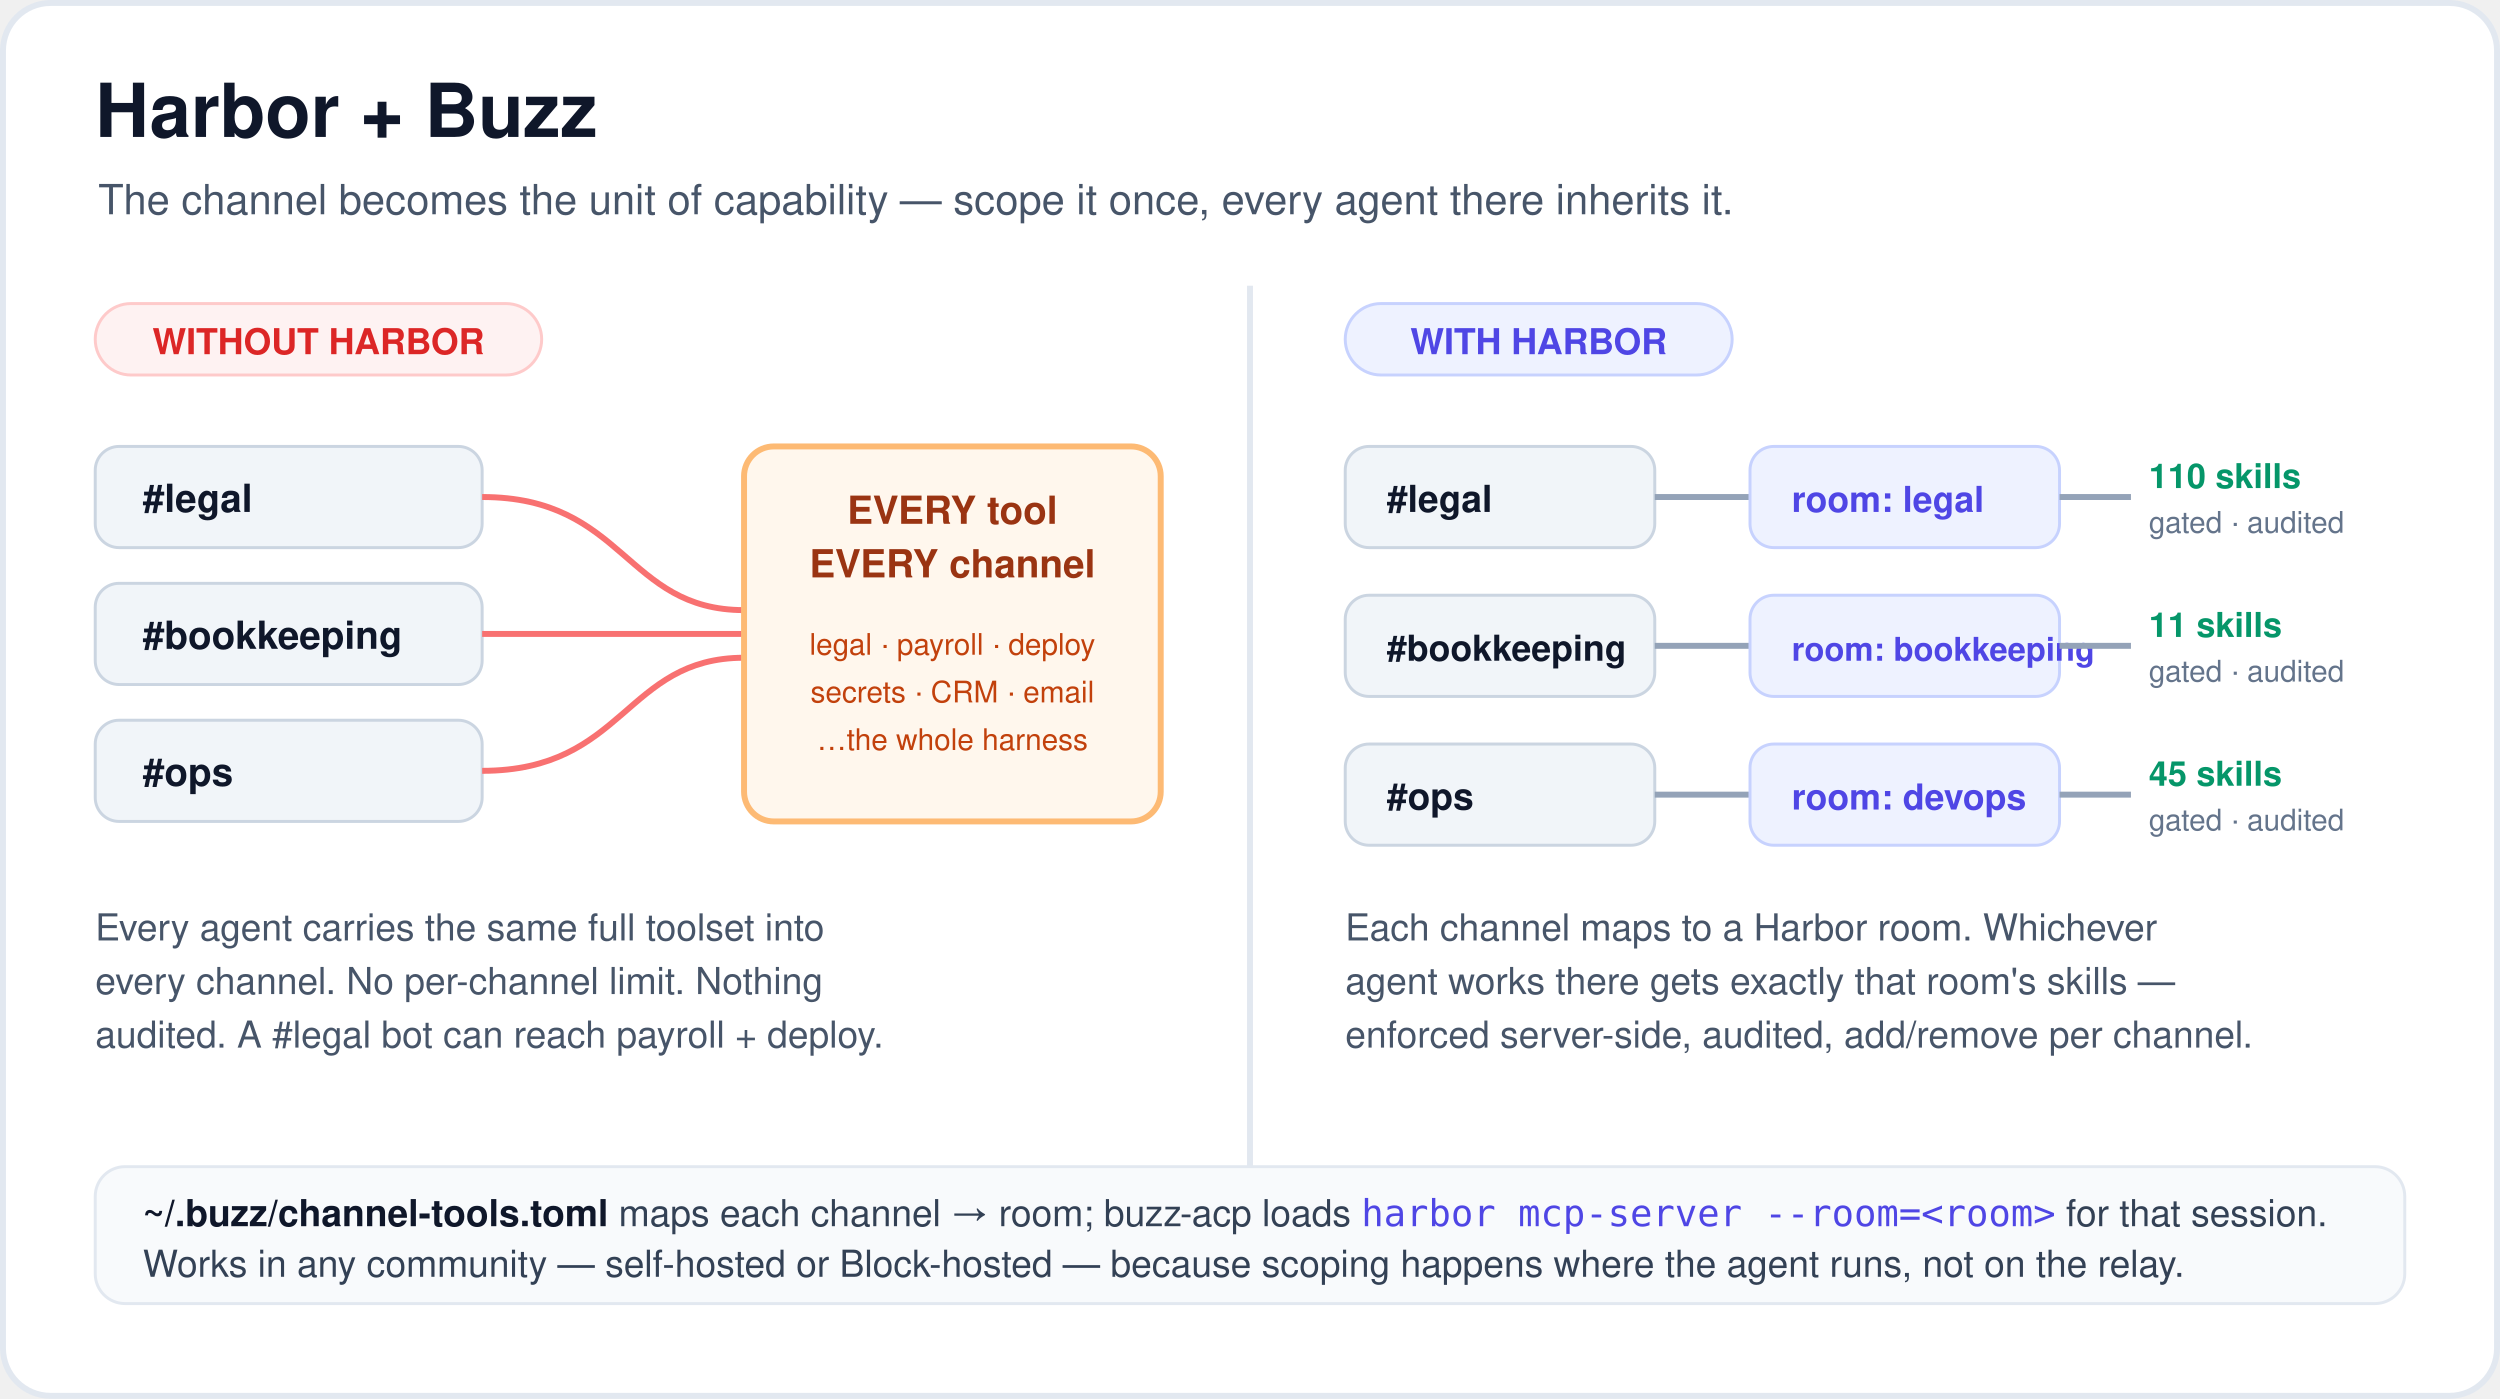
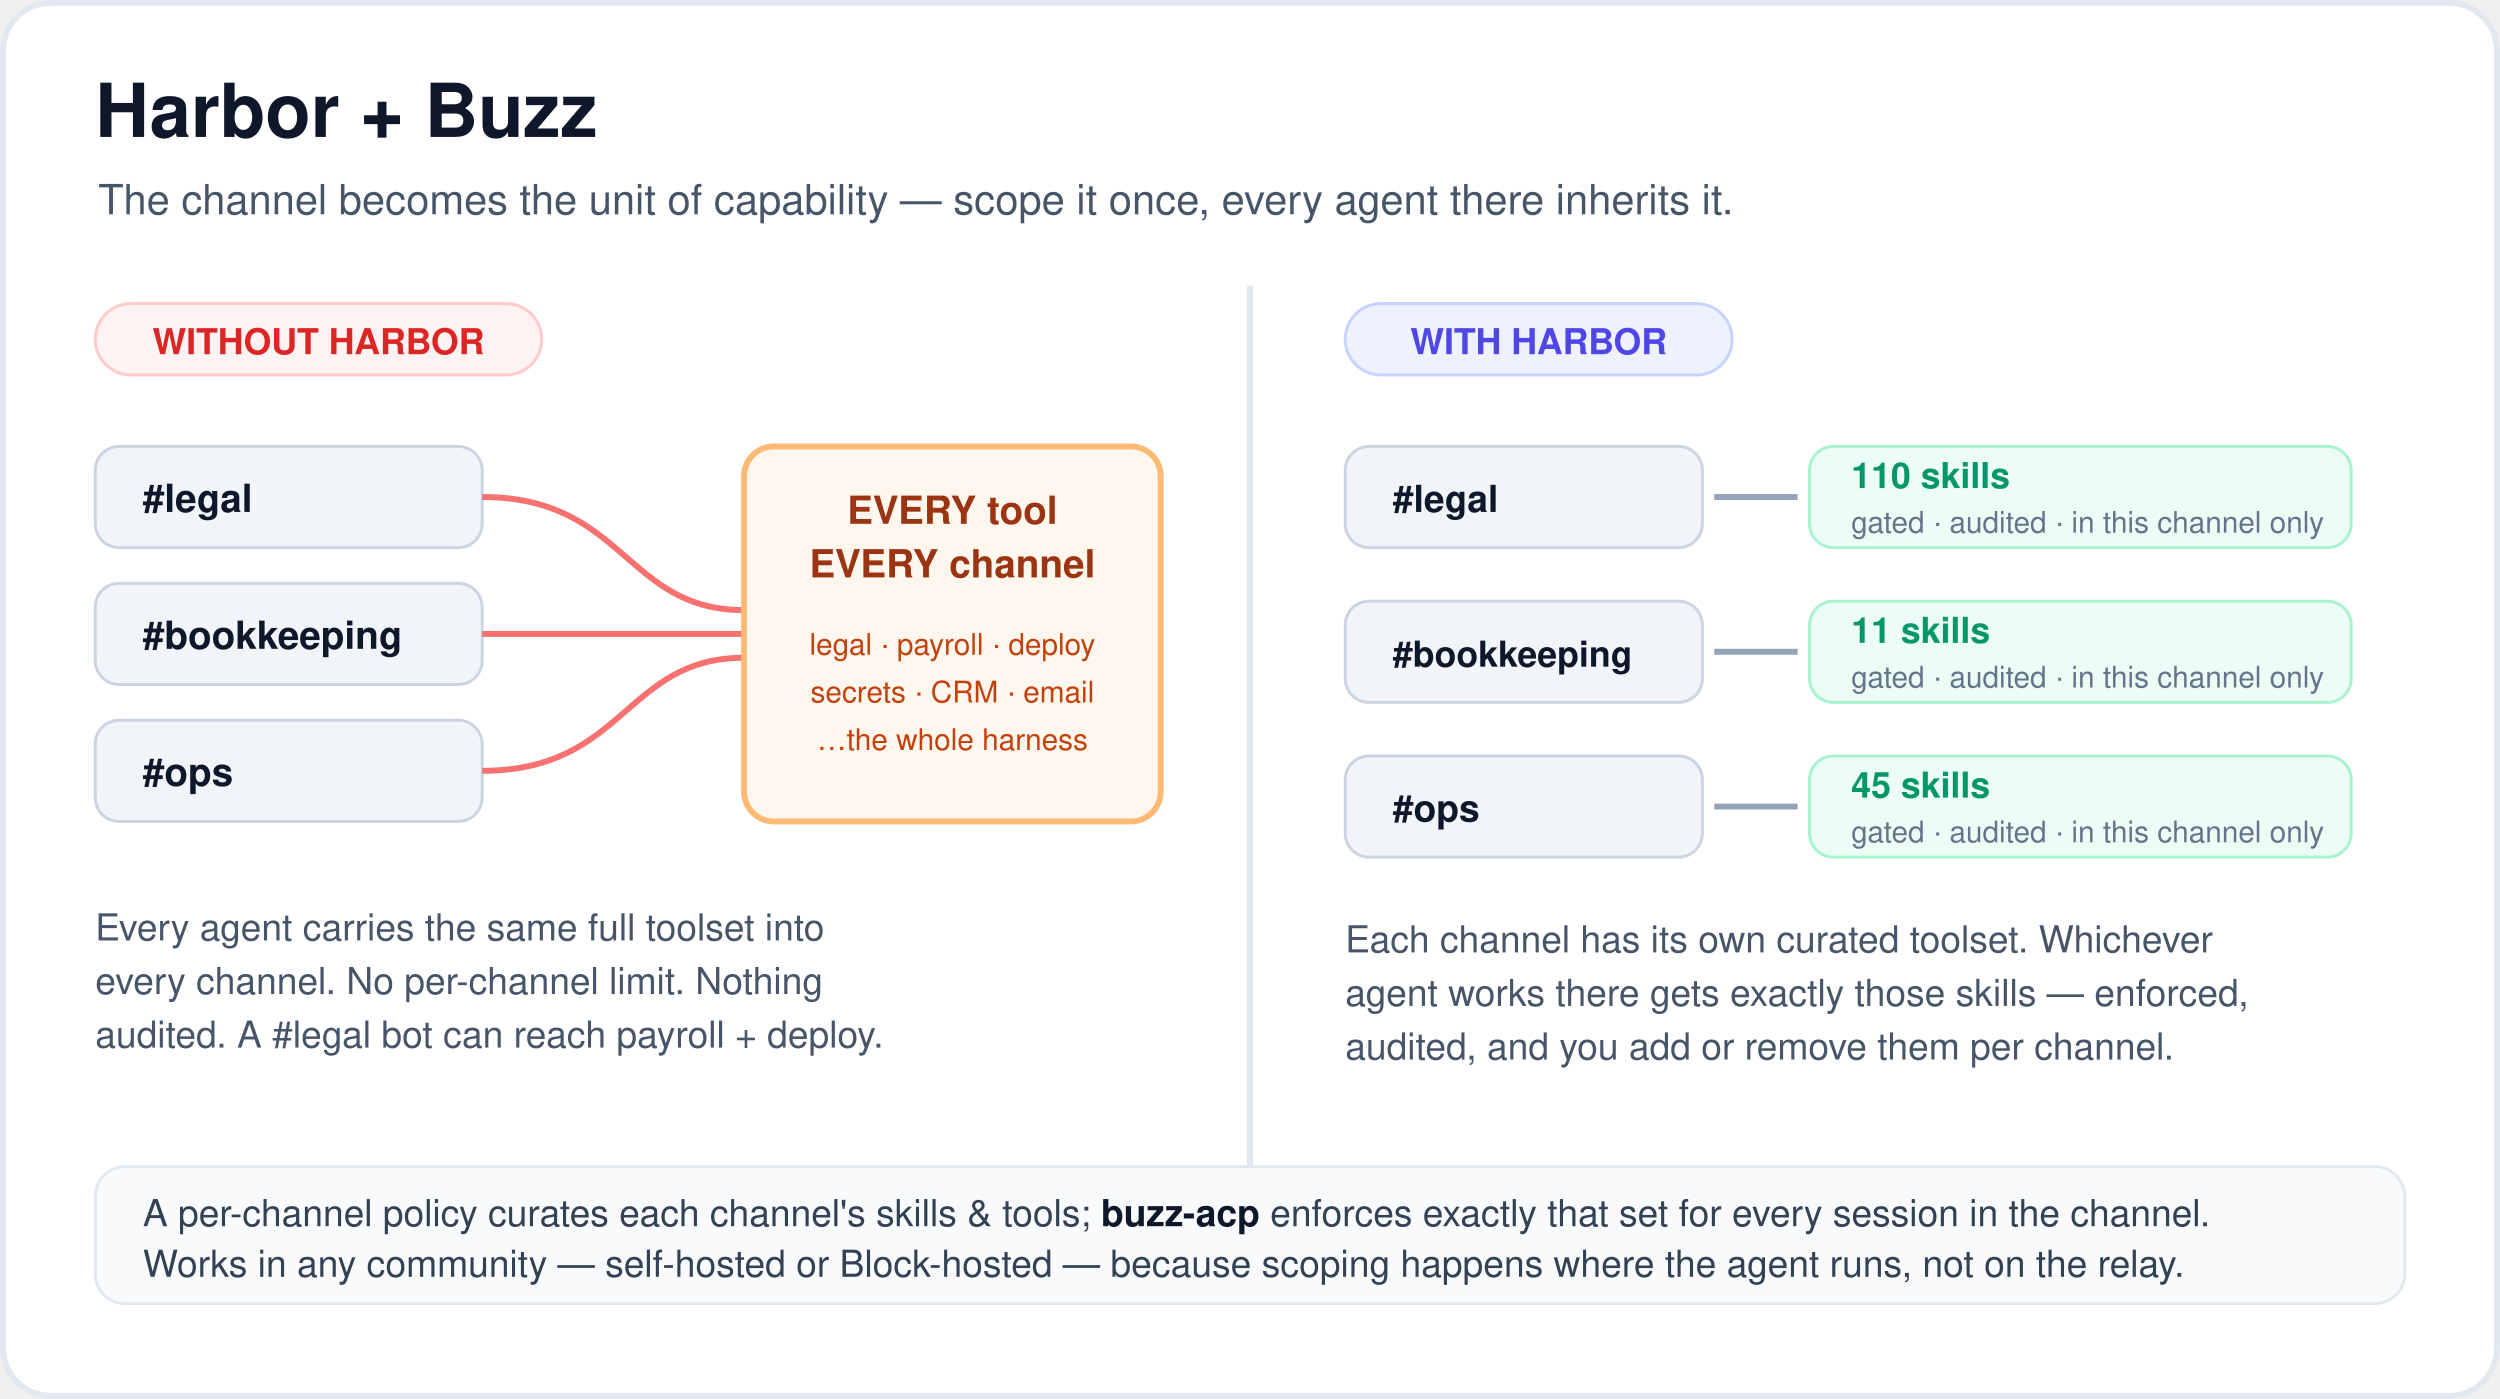
- <svg xmlns="http://www.w3.org/2000/svg" viewBox="0 0 840 470" font-family="-apple-system,BlinkMacSystemFont,Segoe UI,Helvetica,Arial,sans-serif" role="img" aria-label="Without Harbor every agent carries every tool into every channel; with Harbor each channel maps to a room that scopes the agent to just that room's skills.">
+ <svg xmlns="http://www.w3.org/2000/svg" viewBox="0 0 840 470" font-family="-apple-system,BlinkMacSystemFont,Segoe UI,Helvetica,Arial,sans-serif" role="img" aria-label="Without Harbor every agent carries every tool into every channel; with Harbor each channel has its own curated, gated toolset — the same in any community.">
  <rect x="1" y="1" width="838" height="468" rx="16" fill="#ffffff" stroke="#e2e8f0" stroke-width="2" />
  <text x="32" y="46" font-size="25" font-weight="700" fill="#0f172a">Harbor + Buzz</text>
  <text x="33" y="72" font-size="14" fill="#475569">The channel becomes the unit of capability — scope it once, every agent there inherits it.</text>
  <line x1="420" y1="96" x2="420" y2="438" stroke="#e2e8f0" stroke-width="2" />
  <rect x="32" y="102" width="150" height="24" rx="12" fill="#fef2f2" stroke="#fecaca" />
  <text x="107" y="119" font-size="12" font-weight="700" fill="#dc2626" text-anchor="middle">WITHOUT HARBOR</text>
  <g font-size="13" font-weight="600" fill="#0f172a">
    <rect x="32" y="150" width="130" height="34" rx="8" fill="#f1f5f9" stroke="#cbd5e1" />
    <text x="48" y="172">#legal</text>
    <rect x="32" y="196" width="130" height="34" rx="8" fill="#f1f5f9" stroke="#cbd5e1" />
    <text x="48" y="218">#bookkeeping</text>
    <rect x="32" y="242" width="130" height="34" rx="8" fill="#f1f5f9" stroke="#cbd5e1" />
    <text x="48" y="264">#ops</text>
  </g>
  <g stroke="#f87171" stroke-width="2" fill="none">
    <path d="M162 167 C210 167 210 205 250 205" />
    <path d="M162 213 L250 213" />
    <path d="M162 259 C210 259 210 221 250 221" />
  </g>
  <rect x="250" y="150" width="140" height="126" rx="10" fill="#fff7ed" stroke="#fdba74" stroke-width="2" />
  <text x="320" y="176" font-size="13" font-weight="700" fill="#9a3412" text-anchor="middle">EVERY tool</text>
  <text x="320" y="194" font-size="13" font-weight="700" fill="#9a3412" text-anchor="middle">EVERY channel</text>
  <g font-size="10" fill="#c2410c" text-anchor="middle">
    <text x="320" y="220">legal · payroll · deploy</text>
    <text x="320" y="236">secrets · CRM · email</text>
    <text x="320" y="252">…the whole harness</text>
  </g>
  <text x="32" y="316" font-size="12.5" fill="#475569">Every agent carries the same full toolset into</text>
  <text x="32" y="334" font-size="12.5" fill="#475569">every channel. No per-channel limit. Nothing</text>
  <text x="32" y="352" font-size="12.5" fill="#475569">audited. A #legal bot can reach payroll + deploy.</text>
  <rect x="452" y="102" width="130" height="24" rx="12" fill="#eef2ff" stroke="#c7d2fe" />
  <text x="517" y="119" font-size="12" font-weight="700" fill="#4f46e5" text-anchor="middle">WITH HARBOR</text>
  <g>
-     <rect x="452" y="150" width="104" height="34" rx="8" fill="#f1f5f9" stroke="#cbd5e1" />
-     <text x="466" y="172" font-size="12.5" font-weight="600" fill="#0f172a">#legal</text>
-     <path d="M556 167 L588 167" stroke="#94a3b8" stroke-width="2" />
-     <rect x="588" y="150" width="104" height="34" rx="8" fill="#eef2ff" stroke="#c7d2fe" />
-     <text x="602" y="172" font-size="12" font-weight="600" fill="#4f46e5">room: legal</text>
-     <path d="M692 167 L716 167" stroke="#94a3b8" stroke-width="2" />
-     <text x="722" y="164" font-size="11.5" font-weight="700" fill="#059669">110 skills</text>
-     <text x="722" y="179" font-size="10" fill="#64748b">gated · audited</text>
+     <rect x="452" y="150" width="120" height="34" rx="8" fill="#f1f5f9" stroke="#cbd5e1" />
+     <text x="468" y="172" font-size="12.5" font-weight="600" fill="#0f172a">#legal</text>
+     <path d="M576 167 L604 167" stroke="#94a3b8" stroke-width="2" />
+     <rect x="608" y="150" width="182" height="34" rx="8" fill="#ecfdf5" stroke="#a7f3d0" />
+     <text x="622" y="164" font-size="12" font-weight="700" fill="#059669">110 skills</text>
+     <text x="622" y="179" font-size="10" fill="#64748b">gated · audited · in this channel only</text>
  </g>
  <g>
-     <rect x="452" y="200" width="104" height="34" rx="8" fill="#f1f5f9" stroke="#cbd5e1" />
-     <text x="466" y="222" font-size="12" font-weight="600" fill="#0f172a">#bookkeeping</text>
-     <path d="M556 217 L588 217" stroke="#94a3b8" stroke-width="2" />
-     <rect x="588" y="200" width="104" height="34" rx="8" fill="#eef2ff" stroke="#c7d2fe" />
-     <text x="602" y="222" font-size="11" font-weight="600" fill="#4f46e5">room: bookkeeping</text>
-     <path d="M692 217 L716 217" stroke="#94a3b8" stroke-width="2" />
-     <text x="722" y="214" font-size="11.5" font-weight="700" fill="#059669">11 skills</text>
-     <text x="722" y="229" font-size="10" fill="#64748b">gated · audited</text>
+     <rect x="452" y="202" width="120" height="34" rx="8" fill="#f1f5f9" stroke="#cbd5e1" />
+     <text x="468" y="224" font-size="12" font-weight="600" fill="#0f172a">#bookkeeping</text>
+     <path d="M576 219 L604 219" stroke="#94a3b8" stroke-width="2" />
+     <rect x="608" y="202" width="182" height="34" rx="8" fill="#ecfdf5" stroke="#a7f3d0" />
+     <text x="622" y="216" font-size="12" font-weight="700" fill="#059669">11 skills</text>
+     <text x="622" y="231" font-size="10" fill="#64748b">gated · audited · in this channel only</text>
  </g>
  <g>
-     <rect x="452" y="250" width="104" height="34" rx="8" fill="#f1f5f9" stroke="#cbd5e1" />
-     <text x="466" y="272" font-size="12.5" font-weight="600" fill="#0f172a">#ops</text>
-     <path d="M556 267 L588 267" stroke="#94a3b8" stroke-width="2" />
-     <rect x="588" y="250" width="104" height="34" rx="8" fill="#eef2ff" stroke="#c7d2fe" />
-     <text x="602" y="272" font-size="12" font-weight="600" fill="#4f46e5">room: devops</text>
-     <path d="M692 267 L716 267" stroke="#94a3b8" stroke-width="2" />
-     <text x="722" y="264" font-size="11.5" font-weight="700" fill="#059669">45 skills</text>
-     <text x="722" y="279" font-size="10" fill="#64748b">gated · audited</text>
+     <rect x="452" y="254" width="120" height="34" rx="8" fill="#f1f5f9" stroke="#cbd5e1" />
+     <text x="468" y="276" font-size="12.5" font-weight="600" fill="#0f172a">#ops</text>
+     <path d="M576 271 L604 271" stroke="#94a3b8" stroke-width="2" />
+     <rect x="608" y="254" width="182" height="34" rx="8" fill="#ecfdf5" stroke="#a7f3d0" />
+     <text x="622" y="268" font-size="12" font-weight="700" fill="#059669">45 skills</text>
+     <text x="622" y="283" font-size="10" fill="#64748b">gated · audited · in this channel only</text>
  </g>
-   <text x="452" y="316" font-size="12.5" fill="#475569">Each channel maps to a Harbor room. Whichever</text>
-   <text x="452" y="334" font-size="12.5" fill="#475569">agent works there gets exactly that room's skills —</text>
-   <text x="452" y="352" font-size="12.5" fill="#475569">enforced server-side, audited, add/remove per channel.</text>
+   <text x="452" y="320" font-size="12.5" fill="#475569">Each channel has its own curated toolset. Whichever</text>
+   <text x="452" y="338" font-size="12.5" fill="#475569">agent works there gets exactly those skills — enforced,</text>
+   <text x="452" y="356" font-size="12.5" fill="#475569">audited, and you add or remove them per channel.</text>
  <rect x="32" y="392" width="776" height="46" rx="10" fill="#f8fafc" stroke="#e2e8f0" />
-   <text x="48" y="412" font-size="12.5" fill="#334155">
-     <tspan font-weight="700" fill="#0f172a">~/.buzz/channel-tools.toml</tspan>  maps each channel → room;  buzz-acp loads <tspan font-family="ui-monospace,Menlo,monospace" fill="#4f46e5">harbor mcp-server --room=&lt;room&gt;</tspan> for that session.</text>
+   <text x="48" y="412" font-size="12.5" fill="#334155">A per-channel policy curates each channel's skills &amp; tools; <tspan font-weight="700" fill="#0f172a">buzz-acp</tspan> enforces exactly that set for every session in the channel.</text>
  <text x="48" y="429" font-size="12.5" fill="#334155">Works in any community — self-hosted or Block-hosted — because scoping happens where the agent runs, not on the relay.</text>
</svg>
